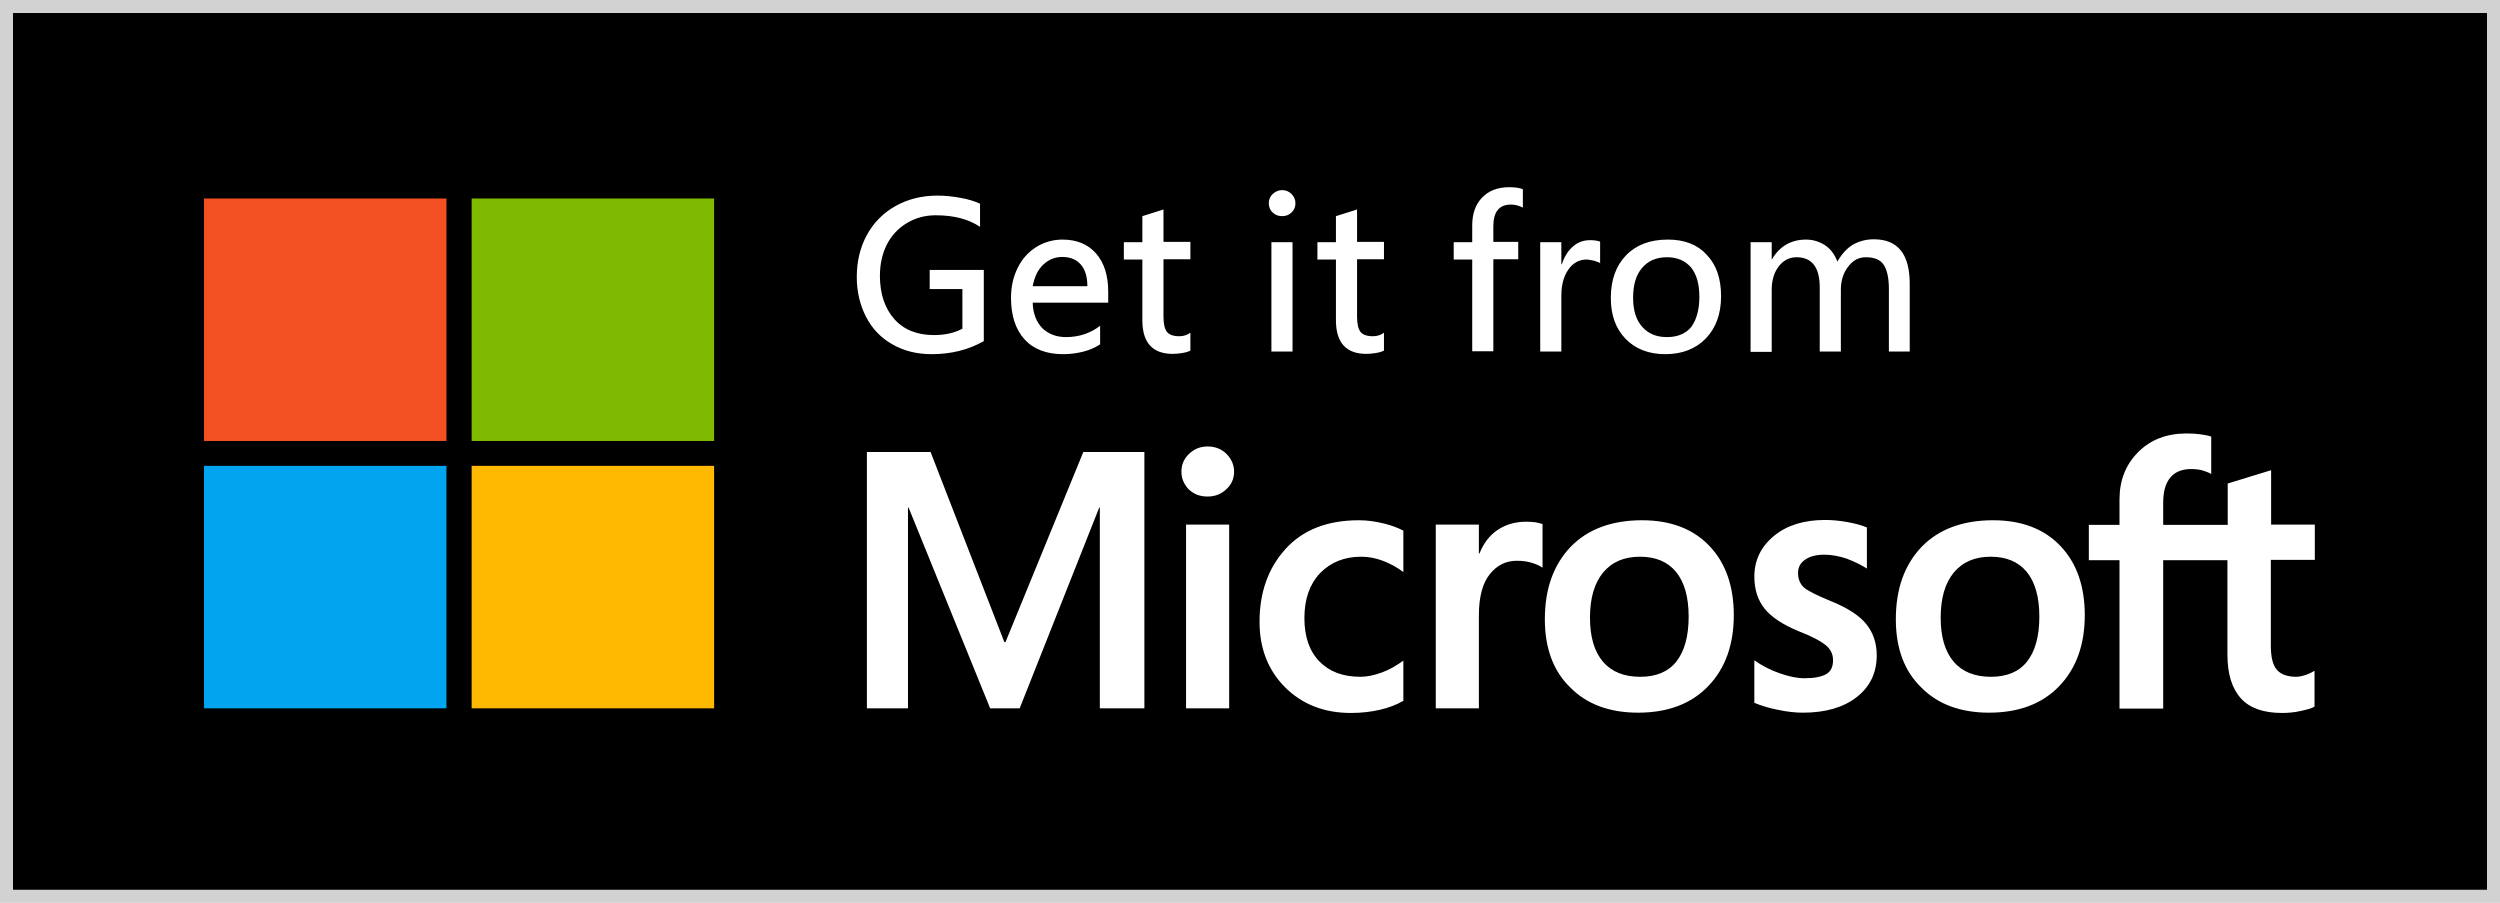
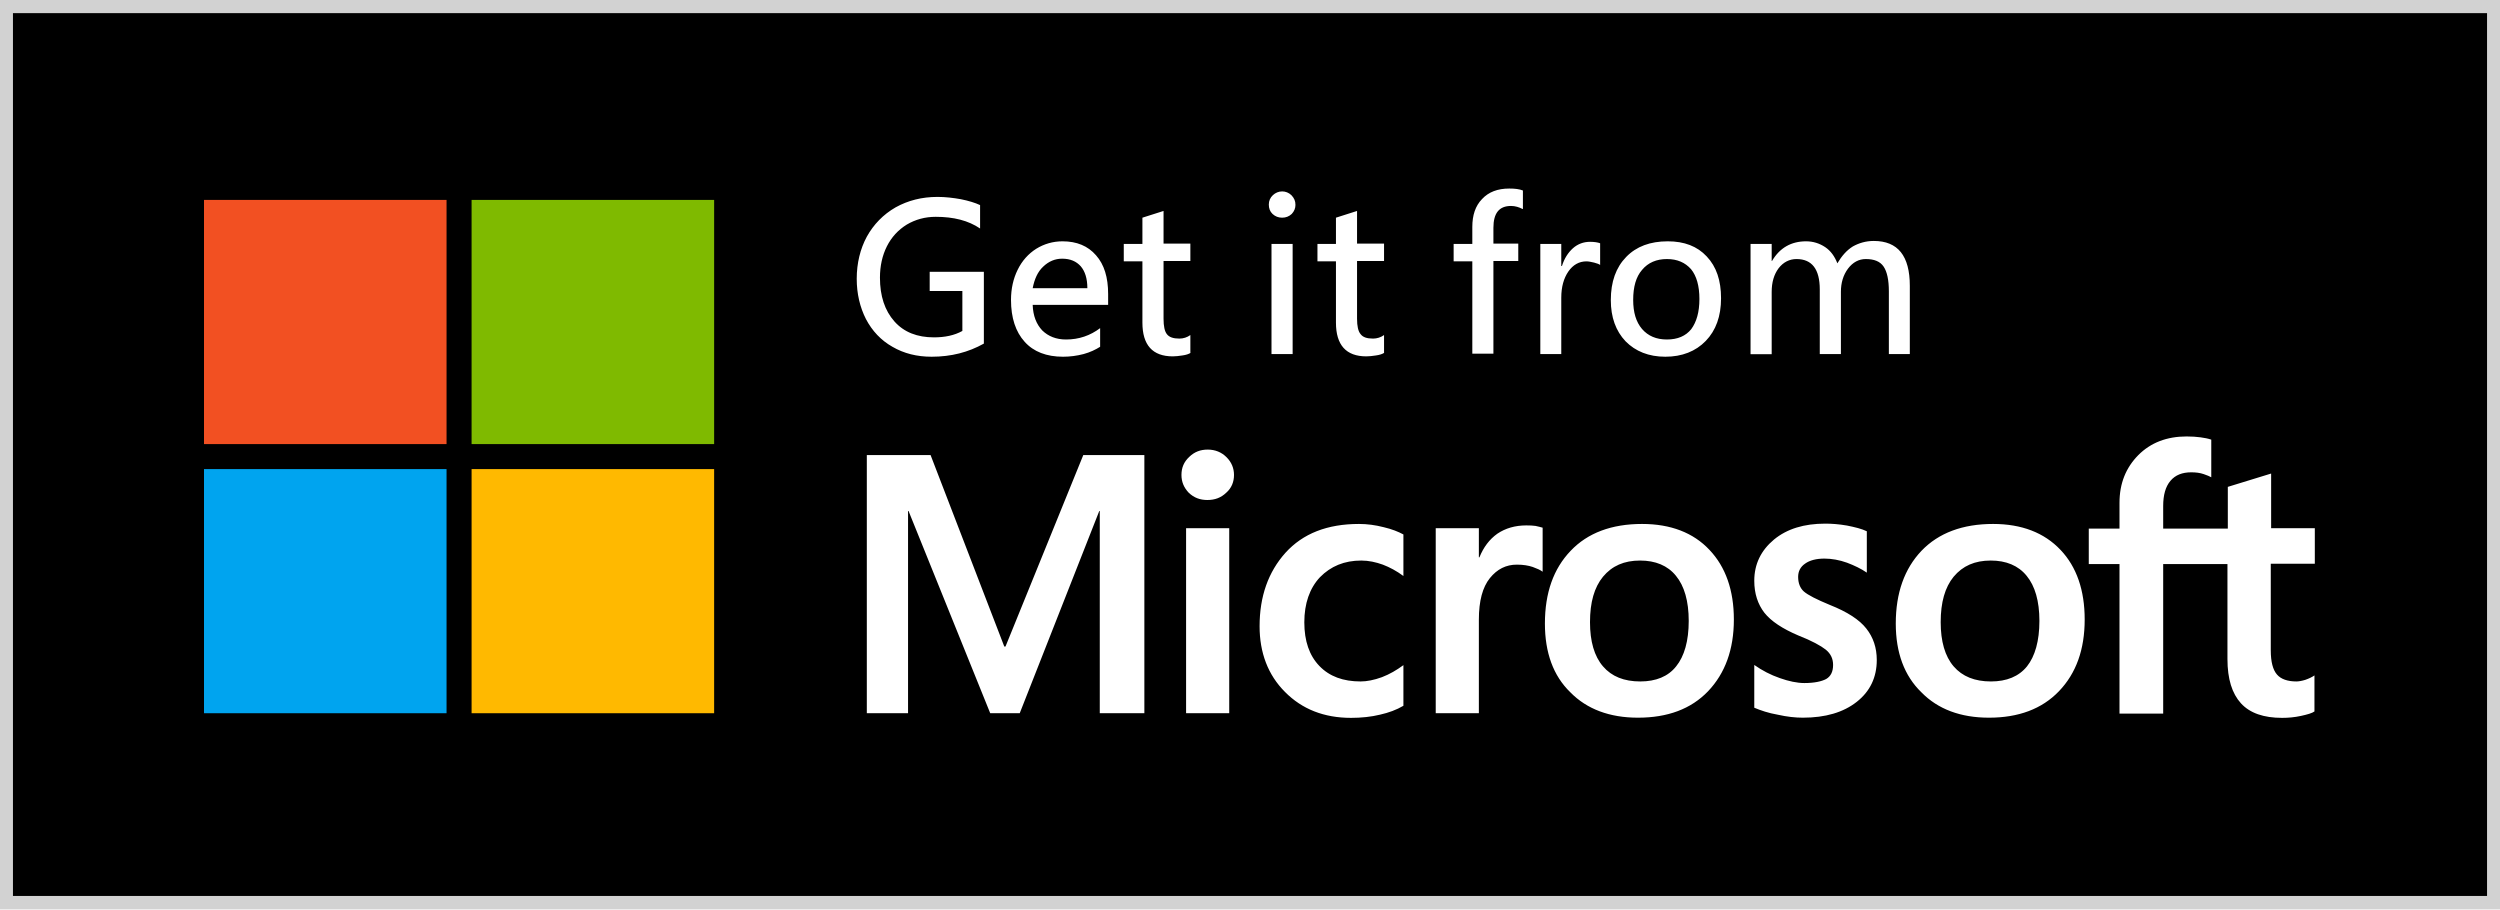
- <svg xmlns="http://www.w3.org/2000/svg" viewBox="0 0 864 312">
-   <path d="M2.3 2.3h859.5v307.5H2.3z" />
-   <path fill="#D2D2D2" d="M4.5 4.5h855v303H4.5V4.5zM0 312h864V0H0v312z" />
-   <defs>
-     <path id="a" d="M0 0h864v312H0z" />
-   </defs>
-   <g>
-     <path fill="#F25022" d="M70.5 68.6h83.8v83.8H70.5z" />
-     <path fill="#7FBA00" d="M163 68.6h83.8v83.8H163z" />
-     <path fill="#00A4EF" d="M70.5 161h83.8v83.8H70.5z" />
-     <path fill="#FFB900" d="M163 161h83.8v83.8H163z" />
-     <path fill="#FFF" d="M408.3 163c0-2.5.9-4.5 2.7-6.2 1.8-1.7 3.9-2.5 6.4-2.5 2.6 0 4.8.9 6.5 2.6 1.7 1.7 2.6 3.8 2.6 6.1 0 2.4-.9 4.5-2.7 6.1-1.8 1.7-3.9 2.5-6.5 2.5s-4.7-.8-6.5-2.5c-1.6-1.7-2.5-3.7-2.5-6.1m16.5 81.8h-14.9v-63.5h14.9v63.5zM470.2 233.9c2.2 0 4.7-.5 7.4-1.5s5.1-2.4 7.4-4.1v13.9c-2.4 1.4-5.1 2.4-8.1 3.1-3 .7-6.4 1.1-10 1.1-9.3 0-16.9-3-22.8-8.9-5.9-5.9-8.8-13.5-8.8-22.6 0-10.2 3-18.6 9-25.2 6-6.6 14.4-9.9 25.4-9.9 2.8 0 5.6.4 8.5 1.1 2.9.7 5.1 1.6 6.8 2.5v14.3c-2.3-1.7-4.7-3-7.1-3.9-2.4-.9-4.9-1.4-7.4-1.4-5.9 0-10.6 1.9-14.3 5.7-3.6 3.8-5.4 9-5.4 15.5 0 6.4 1.7 11.4 5.2 15 3.5 3.6 8.2 5.3 14.2 5.3M527.5 180.3c1.2 0 2.3.1 3.2.2.9.2 1.8.4 2.4.6v15.1c-.8-.6-1.9-1.1-3.4-1.6s-3.3-.8-5.5-.8c-3.7 0-6.8 1.5-9.3 4.6-2.5 3.1-3.8 7.8-3.8 14.3v32.1h-14.9v-63.5h14.9v10h.2c1.4-3.5 3.4-6.2 6.2-8.1 2.8-1.9 6.1-2.9 10-2.9M533.9 214c0-10.5 3-18.8 8.9-25 5.9-6.1 14.2-9.2 24.7-9.2 9.9 0 17.7 3 23.3 8.9 5.6 5.9 8.4 13.9 8.4 23.9 0 10.3-3 18.5-8.9 24.6-5.9 6.1-14 9.1-24.2 9.1-9.8 0-17.7-2.9-23.4-8.7-5.9-5.7-8.8-13.6-8.8-23.6m15.6-.5c0 6.6 1.5 11.7 4.5 15.2s7.3 5.2 12.9 5.2c5.4 0 9.6-1.7 12.4-5.2s4.3-8.7 4.3-15.6c0-6.8-1.5-12-4.4-15.5-2.9-3.5-7.1-5.2-12.4-5.2-5.5 0-9.7 1.8-12.8 5.5-3 3.7-4.5 8.8-4.5 15.6M621.4 198c0 2.1.7 3.8 2 5 1.4 1.2 4.4 2.7 9 4.6 6 2.4 10.2 5.1 12.6 8.1 2.4 3 3.6 6.6 3.6 10.8 0 6-2.3 10.8-6.9 14.4-4.6 3.6-10.8 5.4-18.6 5.4-2.6 0-5.5-.3-8.7-1-3.2-.6-5.9-1.5-8.1-2.4v-14.7c2.7 1.9 5.6 3.4 8.8 4.5 3.1 1.1 6 1.7 8.5 1.7 3.4 0 5.9-.5 7.5-1.4 1.6-.9 2.4-2.5 2.4-4.8 0-2.1-.8-3.8-2.5-5.2-1.7-1.4-4.8-3.1-9.5-4.9-5.5-2.3-9.4-4.9-11.7-7.8-2.3-2.9-3.5-6.6-3.5-11 0-5.7 2.3-10.4 6.8-14.1 4.5-3.7 10.4-5.5 17.7-5.5 2.2 0 4.7.2 7.5.7 2.8.5 5.1 1.1 6.9 1.9v14.2c-2-1.3-4.3-2.4-6.9-3.4-2.6-.9-5.3-1.4-7.8-1.4-2.8 0-5.1.6-6.6 1.7-1.7 1.1-2.5 2.7-2.5 4.6M655.2 214c0-10.5 3-18.8 8.9-25 5.9-6.1 14.2-9.2 24.7-9.2 9.9 0 17.7 3 23.3 8.9 5.6 5.9 8.4 13.9 8.4 23.9 0 10.3-3 18.5-8.9 24.6-5.9 6.1-14 9.1-24.2 9.1-9.8 0-17.7-2.9-23.4-8.7-5.9-5.7-8.8-13.6-8.8-23.6m15.5-.5c0 6.6 1.5 11.7 4.5 15.2s7.3 5.2 12.9 5.2c5.4 0 9.6-1.7 12.4-5.2s4.3-8.7 4.3-15.6c0-6.8-1.5-12-4.4-15.5s-7.1-5.2-12.4-5.2c-5.5 0-9.7 1.8-12.8 5.5-3 3.7-4.5 8.8-4.5 15.6M769.8 193.6v32.6c0 6.8 1.6 11.8 4.7 15.2 3.1 3.4 7.9 5 14.2 5 2.1 0 4.3-.2 6.5-.7 2.2-.5 3.8-.9 4.7-1.5v-12.4c-.9.6-2 1.1-3.2 1.5-1.2.4-2.3.6-3.1.6-3 0-5.3-.8-6.7-2.4-1.4-1.6-2.1-4.4-2.1-8.3v-29.7H800v-12.2h-15.1v-18.8l-15 4.6v14.3h-22.3v-7.7c0-3.8.8-6.7 2.5-8.7 1.7-2 4.1-2.9 7.2-2.9 1.6 0 3 .2 4.3.6 1.2.4 2.1.8 2.6 1.1v-12.9c-1.1-.4-2.3-.6-3.7-.8-1.4-.2-3-.3-4.8-.3-6.8 0-12.4 2.1-16.7 6.4-4.3 4.3-6.5 9.7-6.5 16.4v8.8h-10.6v12.2h10.6v51.3h15.1v-51.3h22.2zM395.5 156.2v88.6h-15.4v-69.4h-.2l-27.5 69.4h-10.2L314 175.4h-.2v69.4h-14.2v-88.6h22l25.5 65.7h.4l26.9-65.7zM340 117.9c-5.3 3-11.3 4.5-18 4.5-5.1 0-9.6-1.1-13.6-3.4-3.9-2.2-7-5.4-9.1-9.5-2.1-4.1-3.2-8.7-3.2-13.8 0-5.4 1.2-10.3 3.5-14.5s5.6-7.6 9.9-10c4.3-2.4 9.1-3.6 14.5-3.6 2.7 0 5.4.3 8.1.8 2.7.5 4.9 1.2 6.6 2v8c-4-2.7-9.1-4-15.3-4-3.7 0-7 .9-10 2.7-3 1.8-5.3 4.3-6.9 7.4-1.6 3.2-2.4 6.8-2.4 10.8 0 6.3 1.7 11.3 5 15 3.3 3.7 7.9 5.5 13.7 5.5 3.7 0 7-.7 9.8-2.2V99.9h-11.3v-6.6H340v24.6zM383.1 104.6h-26.2c.1 3.8 1.3 6.7 3.3 8.8 2.1 2 4.8 3.1 8.2 3.1 4.5 0 8.4-1.3 11.8-3.9v6.4c-1.5 1-3.4 1.9-5.7 2.5-2.3.6-4.7.9-7.1.9-5.7 0-10.2-1.7-13.3-5.1-3.1-3.4-4.7-8.2-4.7-14.4 0-3.8.8-7.3 2.3-10.3 1.5-3.1 3.7-5.5 6.4-7.2 2.7-1.7 5.8-2.6 9.1-2.6 4.9 0 8.8 1.6 11.6 4.8 2.8 3.2 4.2 7.6 4.2 13.3v3.7zm-7.3-5.7c0-3.3-.8-5.8-2.3-7.5-1.5-1.7-3.6-2.6-6.4-2.6-2.5 0-4.7.9-6.6 2.7s-3 4.3-3.6 7.4h18.9zM411.5 121.1c-.7.4-1.6.7-2.9.9-1.2.2-2.3.3-3.3.3-7 0-10.5-3.9-10.5-11.6v-21h-6.4v-6h6.4v-9l7.3-2.3v11.2h9.3v6h-9.3v19.8c0 2.5.4 4.3 1.2 5.3.8 1 2.2 1.5 4.3 1.5 1.4 0 2.7-.4 3.8-1.2v6.1zM447.7 70.3c0 1.2-.4 2.2-1.3 3.1-.9.9-2 1.3-3.3 1.3-1.3 0-2.4-.4-3.3-1.3-.9-.8-1.3-1.9-1.3-3.2 0-1.3.5-2.4 1.4-3.2.9-.8 2-1.3 3.2-1.3 1.2 0 2.3.4 3.2 1.3 1 1 1.4 2 1.4 3.3m-1 51.2h-7.3V83.7h7.3v37.8zM478.4 121.1c-.7.4-1.6.7-2.9.9-1.2.2-2.3.3-3.3.3-7 0-10.5-3.9-10.5-11.6v-21h-6.4v-6h6.4v-9l7.3-2.3v11.2h9.3v6H469v19.8c0 2.5.4 4.3 1.2 5.3.8 1 2.2 1.5 4.3 1.5 1.4 0 2.7-.4 3.8-1.2v6.1zM526.2 71.7c-1.2-.6-2.5-1-4-1-4.1 0-6.1 2.5-6.1 7.5v5.4h8.6v6h-8.6v31.8h-7.3V89.7h-6.4v-6h6.4v-5.8c0-4 1.1-7.2 3.4-9.6 2.3-2.4 5.4-3.6 9.4-3.6 2 0 3.5.2 4.7.7v6.3zM553.1 91c-.4-.3-1.2-.6-2.2-.9-1-.2-1.9-.4-2.6-.4-2.6 0-4.7 1.2-6.3 3.5-1.6 2.3-2.4 5.3-2.4 9v19.3h-7.3V83.7h7.3v7.6h.2c.8-2.6 2.1-4.6 3.8-6.1 1.7-1.5 3.7-2.2 5.9-2.2 1.5 0 2.7.2 3.5.5V91zM594.8 102.4c0 6.1-1.8 11-5.3 14.6-3.5 3.6-8.2 5.4-14 5.4-5.7 0-10.3-1.8-13.7-5.3-3.4-3.5-5.1-8.2-5.1-14.1 0-6.3 1.8-11.2 5.3-14.8 3.5-3.6 8.3-5.4 14.4-5.4 5.7 0 10.2 1.7 13.4 5.2 3.4 3.5 5 8.3 5 14.4m-7.5.2c0-4.5-1-7.9-2.9-10.2-2-2.3-4.7-3.5-8.3-3.5-3.6 0-6.5 1.2-8.6 3.7-2.1 2.4-3.1 5.9-3.1 10.3 0 4.3 1 7.6 3.1 10 2.1 2.4 4.9 3.6 8.6 3.6 3.7 0 6.5-1.2 8.4-3.5 1.8-2.5 2.8-5.9 2.8-10.4M660.1 121.5h-7.3V100c0-3.9-.6-6.7-1.8-8.5-1.2-1.8-3.3-2.6-6.2-2.6-2.4 0-4.5 1.1-6.1 3.3-1.7 2.2-2.5 4.9-2.5 7.9v21.4h-7.3V99.3c0-6.9-2.7-10.4-8-10.4-2.5 0-4.6 1.1-6.2 3.2s-2.4 4.8-2.4 8.1v21.4H605V83.7h7.3v5.9h.1c2.7-4.6 6.7-6.8 11.8-6.8 2.4 0 4.6.7 6.6 2 1.9 1.3 3.3 3.2 4.2 5.6 1.5-2.6 3.2-4.5 5.3-5.8 2.1-1.2 4.5-1.9 7.3-1.9 8.3 0 12.4 5.1 12.4 15.4v23.4z" />
+ <svg xmlns="http://www.w3.org/2000/svg" width="px" height="20px" viewBox="0 0 55 20" version="1.1">
+   <g id="surface1">
+     <path style=" stroke:none;fill-rule:nonzero;fill:rgb(0%,0%,0%);fill-opacity:1;" d="M 0.145 0.148 L 54.859 0.148 L 54.859 19.859 L 0.145 19.859 Z M 0.145 0.148 " />
+     <path style=" stroke:none;fill-rule:nonzero;fill:rgb(82.353%,82.353%,82.353%);fill-opacity:1;" d="M 0.285 0.289 L 54.715 0.289 L 54.715 19.711 L 0.285 19.711 Z M 0 20 L 55 20 L 55 0 L 0 0 Z M 0 20 " />
+     <path style=" stroke:none;fill-rule:nonzero;fill:rgb(94.902%,31.373%,13.333%);fill-opacity:1;" d="M 4.488 4.398 L 9.824 4.398 L 9.824 9.77 L 4.488 9.77 Z M 4.488 4.398 " />
+     <path style=" stroke:none;fill-rule:nonzero;fill:rgb(49.804%,72.941%,0%);fill-opacity:1;" d="M 10.375 4.398 L 15.711 4.398 L 15.711 9.77 L 10.375 9.77 Z M 10.375 4.398 " />
+     <path style=" stroke:none;fill-rule:nonzero;fill:rgb(0%,64.314%,93.725%);fill-opacity:1;" d="M 4.488 10.32 L 9.824 10.32 L 9.824 15.691 L 4.488 15.691 Z M 4.488 10.32 " />
+     <path style=" stroke:none;fill-rule:nonzero;fill:rgb(100%,72.549%,0%);fill-opacity:1;" d="M 10.375 10.32 L 15.711 10.32 L 15.711 15.691 L 10.375 15.691 Z M 10.375 10.32 " />
+     <path style=" stroke:none;fill-rule:nonzero;fill:rgb(100%,100%,100%);fill-opacity:1;" d="M 25.992 10.449 C 25.992 10.289 26.047 10.16 26.164 10.051 C 26.277 9.941 26.41 9.891 26.57 9.891 C 26.734 9.891 26.875 9.949 26.984 10.059 C 27.094 10.168 27.148 10.301 27.148 10.449 C 27.148 10.602 27.094 10.738 26.977 10.84 C 26.863 10.949 26.73 11 26.562 11 C 26.398 11 26.266 10.949 26.152 10.84 C 26.047 10.73 25.992 10.602 25.992 10.449 M 27.043 15.691 L 26.094 15.691 L 26.094 11.621 L 27.043 11.621 Z M 29.934 14.992 C 30.07 14.992 30.23 14.961 30.402 14.898 C 30.574 14.832 30.727 14.742 30.875 14.633 L 30.875 15.527 C 30.723 15.617 30.551 15.68 30.359 15.723 C 30.168 15.77 29.949 15.793 29.723 15.793 C 29.129 15.793 28.645 15.602 28.27 15.223 C 27.895 14.848 27.711 14.359 27.711 13.777 C 27.711 13.121 27.902 12.582 28.281 12.16 C 28.664 11.738 29.199 11.527 29.898 11.527 C 30.078 11.527 30.258 11.551 30.441 11.598 C 30.625 11.641 30.766 11.699 30.875 11.758 L 30.875 12.672 C 30.727 12.562 30.574 12.48 30.422 12.422 C 30.27 12.367 30.109 12.332 29.949 12.332 C 29.574 12.332 29.277 12.457 29.039 12.699 C 28.812 12.941 28.695 13.277 28.695 13.691 C 28.695 14.102 28.805 14.422 29.027 14.652 C 29.25 14.883 29.551 14.992 29.934 14.992 M 33.578 11.559 C 33.656 11.559 33.727 11.562 33.781 11.57 C 33.84 11.582 33.898 11.598 33.938 11.609 L 33.938 12.578 C 33.887 12.539 33.816 12.508 33.719 12.473 C 33.625 12.441 33.508 12.422 33.371 12.422 C 33.133 12.422 32.938 12.52 32.777 12.719 C 32.617 12.918 32.535 13.219 32.535 13.633 L 32.535 15.691 L 31.586 15.691 L 31.586 11.621 L 32.535 11.621 L 32.535 12.262 L 32.547 12.262 C 32.637 12.039 32.766 11.867 32.941 11.742 C 33.121 11.621 33.332 11.559 33.578 11.559 M 33.988 13.719 C 33.988 13.043 34.176 12.512 34.555 12.117 C 34.93 11.723 35.457 11.527 36.125 11.527 C 36.754 11.527 37.254 11.719 37.609 12.098 C 37.965 12.473 38.145 12.988 38.145 13.629 C 38.145 14.289 37.953 14.812 37.578 15.207 C 37.203 15.598 36.688 15.789 36.035 15.789 C 35.414 15.789 34.91 15.602 34.547 15.23 C 34.172 14.867 33.988 14.359 33.988 13.719 M 34.98 13.688 C 34.98 14.109 35.074 14.438 35.266 14.66 C 35.457 14.883 35.73 14.992 36.086 14.992 C 36.43 14.992 36.699 14.883 36.875 14.66 C 37.055 14.438 37.152 14.102 37.152 13.66 C 37.152 13.223 37.055 12.891 36.871 12.668 C 36.688 12.441 36.418 12.332 36.082 12.332 C 35.73 12.332 35.465 12.449 35.266 12.688 C 35.074 12.922 34.98 13.25 34.98 13.688 M 39.559 12.691 C 39.559 12.828 39.602 12.938 39.684 13.012 C 39.773 13.09 39.965 13.188 40.258 13.309 C 40.641 13.461 40.906 13.633 41.059 13.828 C 41.211 14.02 41.289 14.25 41.289 14.52 C 41.289 14.902 41.141 15.211 40.848 15.441 C 40.555 15.672 40.16 15.789 39.664 15.789 C 39.5 15.789 39.316 15.77 39.109 15.723 C 38.906 15.688 38.734 15.629 38.594 15.57 L 38.594 14.629 C 38.766 14.75 38.953 14.848 39.156 14.918 C 39.352 14.988 39.539 15.027 39.695 15.027 C 39.914 15.027 40.074 14.992 40.176 14.938 C 40.277 14.879 40.328 14.777 40.328 14.629 C 40.328 14.492 40.277 14.383 40.168 14.293 C 40.059 14.207 39.863 14.098 39.562 13.98 C 39.215 13.832 38.965 13.668 38.816 13.48 C 38.672 13.293 38.594 13.059 38.594 12.777 C 38.594 12.41 38.742 12.109 39.027 11.871 C 39.316 11.633 39.691 11.52 40.156 11.52 C 40.297 11.52 40.453 11.531 40.633 11.562 C 40.812 11.598 40.957 11.633 41.07 11.688 L 41.07 12.598 C 40.945 12.512 40.797 12.441 40.633 12.379 C 40.469 12.32 40.297 12.289 40.137 12.289 C 39.957 12.289 39.812 12.328 39.715 12.398 C 39.609 12.469 39.559 12.57 39.559 12.691 M 41.707 13.719 C 41.707 13.043 41.898 12.512 42.273 12.117 C 42.652 11.723 43.18 11.527 43.848 11.527 C 44.477 11.527 44.973 11.719 45.332 12.098 C 45.688 12.473 45.863 12.988 45.863 13.629 C 45.863 14.289 45.676 14.812 45.297 15.207 C 44.922 15.598 44.406 15.789 43.758 15.789 C 43.133 15.789 42.633 15.602 42.27 15.23 C 41.895 14.867 41.707 14.359 41.707 13.719 M 42.695 13.688 C 42.695 14.109 42.789 14.438 42.98 14.66 C 43.172 14.883 43.445 14.992 43.801 14.992 C 44.145 14.992 44.414 14.883 44.594 14.66 C 44.77 14.438 44.867 14.102 44.867 13.66 C 44.867 13.223 44.77 12.891 44.586 12.668 C 44.402 12.441 44.133 12.332 43.797 12.332 C 43.445 12.332 43.18 12.449 42.98 12.688 C 42.789 12.922 42.695 13.25 42.695 13.688 M 49.004 12.41 L 49.004 14.5 C 49.004 14.938 49.105 15.258 49.301 15.473 C 49.5 15.691 49.805 15.793 50.207 15.793 C 50.34 15.793 50.48 15.781 50.621 15.75 C 50.762 15.719 50.863 15.691 50.918 15.652 L 50.918 14.859 C 50.863 14.898 50.793 14.93 50.715 14.957 C 50.641 14.98 50.57 14.992 50.52 14.992 C 50.328 14.992 50.18 14.941 50.094 14.84 C 50.004 14.738 49.957 14.559 49.957 14.309 L 49.957 12.402 L 50.926 12.402 L 50.926 11.621 L 49.965 11.621 L 49.965 10.418 L 49.012 10.711 L 49.012 11.629 L 47.59 11.629 L 47.59 11.133 C 47.59 10.891 47.641 10.707 47.75 10.578 C 47.859 10.449 48.012 10.391 48.207 10.391 C 48.309 10.391 48.398 10.402 48.48 10.43 C 48.559 10.457 48.613 10.48 48.648 10.5 L 48.648 9.672 C 48.578 9.648 48.5 9.633 48.41 9.621 C 48.324 9.609 48.219 9.602 48.105 9.602 C 47.672 9.602 47.316 9.738 47.043 10.012 C 46.77 10.289 46.629 10.633 46.629 11.062 L 46.629 11.629 L 45.953 11.629 L 45.953 12.41 L 46.629 12.41 L 46.629 15.699 L 47.59 15.699 L 47.59 12.41 Z M 25.176 10.012 L 25.176 15.691 L 24.195 15.691 L 24.195 11.242 L 24.184 11.242 L 22.434 15.691 L 21.785 15.691 L 19.988 11.242 L 19.977 11.242 L 19.977 15.691 L 19.07 15.691 L 19.07 10.012 L 20.473 10.012 L 22.094 14.223 L 22.121 14.223 L 23.832 10.012 Z M 21.645 7.559 C 21.305 7.75 20.926 7.848 20.496 7.848 C 20.172 7.848 19.887 7.777 19.633 7.629 C 19.383 7.488 19.188 7.281 19.051 7.02 C 18.918 6.758 18.848 6.461 18.848 6.133 C 18.848 5.789 18.926 5.473 19.07 5.207 C 19.219 4.938 19.43 4.719 19.703 4.562 C 19.977 4.41 20.281 4.332 20.625 4.332 C 20.797 4.332 20.969 4.352 21.141 4.383 C 21.312 4.418 21.453 4.461 21.562 4.512 L 21.562 5.027 C 21.305 4.852 20.98 4.77 20.586 4.77 C 20.352 4.77 20.141 4.828 19.949 4.941 C 19.758 5.059 19.613 5.219 19.512 5.418 C 19.41 5.621 19.359 5.852 19.359 6.109 C 19.359 6.512 19.465 6.832 19.676 7.07 C 19.887 7.309 20.18 7.422 20.547 7.422 C 20.785 7.422 20.996 7.379 21.172 7.281 L 21.172 6.402 L 20.453 6.402 L 20.453 5.98 L 21.645 5.98 Z M 24.387 6.707 L 22.719 6.707 C 22.727 6.949 22.801 7.133 22.93 7.27 C 23.062 7.398 23.234 7.469 23.453 7.469 C 23.738 7.469 23.984 7.383 24.203 7.219 L 24.203 7.629 C 24.105 7.691 23.984 7.75 23.84 7.789 C 23.691 7.828 23.539 7.848 23.387 7.848 C 23.023 7.848 22.738 7.738 22.543 7.52 C 22.344 7.301 22.242 6.992 22.242 6.598 C 22.242 6.352 22.293 6.129 22.387 5.938 C 22.484 5.738 22.625 5.582 22.797 5.473 C 22.969 5.367 23.164 5.309 23.375 5.309 C 23.688 5.309 23.934 5.41 24.113 5.617 C 24.293 5.82 24.379 6.102 24.379 6.469 L 24.379 6.707 Z M 23.922 6.34 C 23.922 6.129 23.871 5.969 23.777 5.859 C 23.68 5.75 23.547 5.691 23.367 5.691 C 23.211 5.691 23.07 5.75 22.949 5.867 C 22.828 5.98 22.758 6.141 22.719 6.34 Z M 26.195 7.762 C 26.152 7.789 26.094 7.809 26.012 7.82 C 25.934 7.832 25.863 7.84 25.801 7.84 C 25.355 7.84 25.133 7.59 25.133 7.098 L 25.133 5.75 L 24.723 5.75 L 24.723 5.367 L 25.133 5.367 L 25.133 4.789 L 25.598 4.641 L 25.598 5.359 L 26.188 5.359 L 26.188 5.742 L 25.598 5.742 L 25.598 7.012 C 25.598 7.172 25.621 7.289 25.672 7.352 C 25.723 7.418 25.812 7.449 25.945 7.449 C 26.035 7.449 26.117 7.422 26.188 7.371 L 26.188 7.762 Z M 28.5 4.508 C 28.5 4.582 28.473 4.648 28.418 4.707 C 28.359 4.762 28.289 4.789 28.207 4.789 C 28.125 4.789 28.055 4.762 27.996 4.707 C 27.938 4.652 27.914 4.582 27.914 4.5 C 27.914 4.418 27.945 4.348 28.004 4.293 C 28.059 4.242 28.129 4.211 28.207 4.211 C 28.281 4.211 28.352 4.238 28.41 4.293 C 28.473 4.359 28.5 4.422 28.5 4.508 M 28.438 7.789 L 27.973 7.789 L 27.973 5.367 L 28.438 5.367 Z M 30.453 7.762 C 30.41 7.789 30.352 7.809 30.27 7.82 C 30.191 7.832 30.121 7.84 30.059 7.84 C 29.613 7.84 29.391 7.59 29.391 7.098 L 29.391 5.75 L 28.984 5.75 L 28.984 5.367 L 29.391 5.367 L 29.391 4.789 L 29.855 4.641 L 29.855 5.359 L 30.449 5.359 L 30.449 5.742 L 29.855 5.742 L 29.855 7.012 C 29.855 7.172 29.879 7.289 29.934 7.352 C 29.984 7.418 30.07 7.449 30.207 7.449 C 30.293 7.449 30.379 7.422 30.449 7.371 L 30.449 7.762 Z M 33.496 4.598 C 33.422 4.559 33.336 4.531 33.242 4.531 C 32.98 4.531 32.855 4.691 32.855 5.012 L 32.855 5.359 L 33.402 5.359 L 33.402 5.742 L 32.855 5.742 L 32.855 7.781 L 32.391 7.781 L 32.391 5.75 L 31.98 5.75 L 31.98 5.367 L 32.391 5.367 L 32.391 4.992 C 32.391 4.738 32.457 4.531 32.605 4.379 C 32.75 4.223 32.949 4.148 33.203 4.148 C 33.332 4.148 33.426 4.16 33.504 4.191 L 33.504 4.598 Z M 35.207 5.832 C 35.184 5.812 35.133 5.793 35.07 5.777 C 35.004 5.762 34.949 5.75 34.902 5.75 C 34.738 5.75 34.605 5.828 34.504 5.973 C 34.402 6.121 34.348 6.312 34.348 6.551 L 34.348 7.789 L 33.887 7.789 L 33.887 5.367 L 34.348 5.367 L 34.348 5.852 L 34.363 5.852 C 34.414 5.688 34.496 5.559 34.605 5.461 C 34.711 5.367 34.84 5.32 34.98 5.32 C 35.074 5.32 35.152 5.332 35.203 5.352 L 35.203 5.832 Z M 37.863 6.562 C 37.863 6.957 37.75 7.27 37.527 7.5 C 37.305 7.73 37.004 7.848 36.637 7.848 C 36.273 7.848 35.98 7.73 35.762 7.508 C 35.547 7.281 35.438 6.98 35.438 6.602 C 35.438 6.199 35.551 5.883 35.777 5.652 C 36 5.422 36.305 5.309 36.691 5.309 C 37.055 5.309 37.34 5.418 37.547 5.641 C 37.762 5.867 37.863 6.172 37.863 6.562 M 37.387 6.578 C 37.387 6.289 37.324 6.07 37.203 5.922 C 37.074 5.777 36.902 5.699 36.672 5.699 C 36.445 5.699 36.258 5.777 36.125 5.938 C 35.992 6.09 35.93 6.312 35.93 6.598 C 35.93 6.871 35.992 7.082 36.125 7.238 C 36.258 7.391 36.438 7.469 36.672 7.469 C 36.91 7.469 37.086 7.391 37.207 7.242 C 37.324 7.082 37.387 6.867 37.387 6.578 M 42.02 7.789 L 41.555 7.789 L 41.555 6.41 C 41.555 6.16 41.516 5.98 41.441 5.867 C 41.363 5.75 41.23 5.699 41.047 5.699 C 40.895 5.699 40.762 5.77 40.656 5.91 C 40.551 6.051 40.5 6.223 40.5 6.418 L 40.5 7.789 L 40.035 7.789 L 40.035 6.367 C 40.035 5.922 39.863 5.699 39.523 5.699 C 39.367 5.699 39.23 5.77 39.129 5.902 C 39.027 6.039 38.977 6.211 38.977 6.422 L 38.977 7.793 L 38.512 7.793 L 38.512 5.367 L 38.977 5.367 L 38.977 5.742 L 38.984 5.742 C 39.156 5.449 39.41 5.309 39.734 5.309 C 39.887 5.309 40.027 5.352 40.156 5.438 C 40.277 5.52 40.363 5.641 40.422 5.793 C 40.52 5.629 40.625 5.508 40.762 5.422 C 40.895 5.348 41.047 5.301 41.223 5.301 C 41.754 5.301 42.016 5.629 42.016 6.289 L 42.016 7.789 Z M 42.02 7.789 " />
  </g>
</svg>
